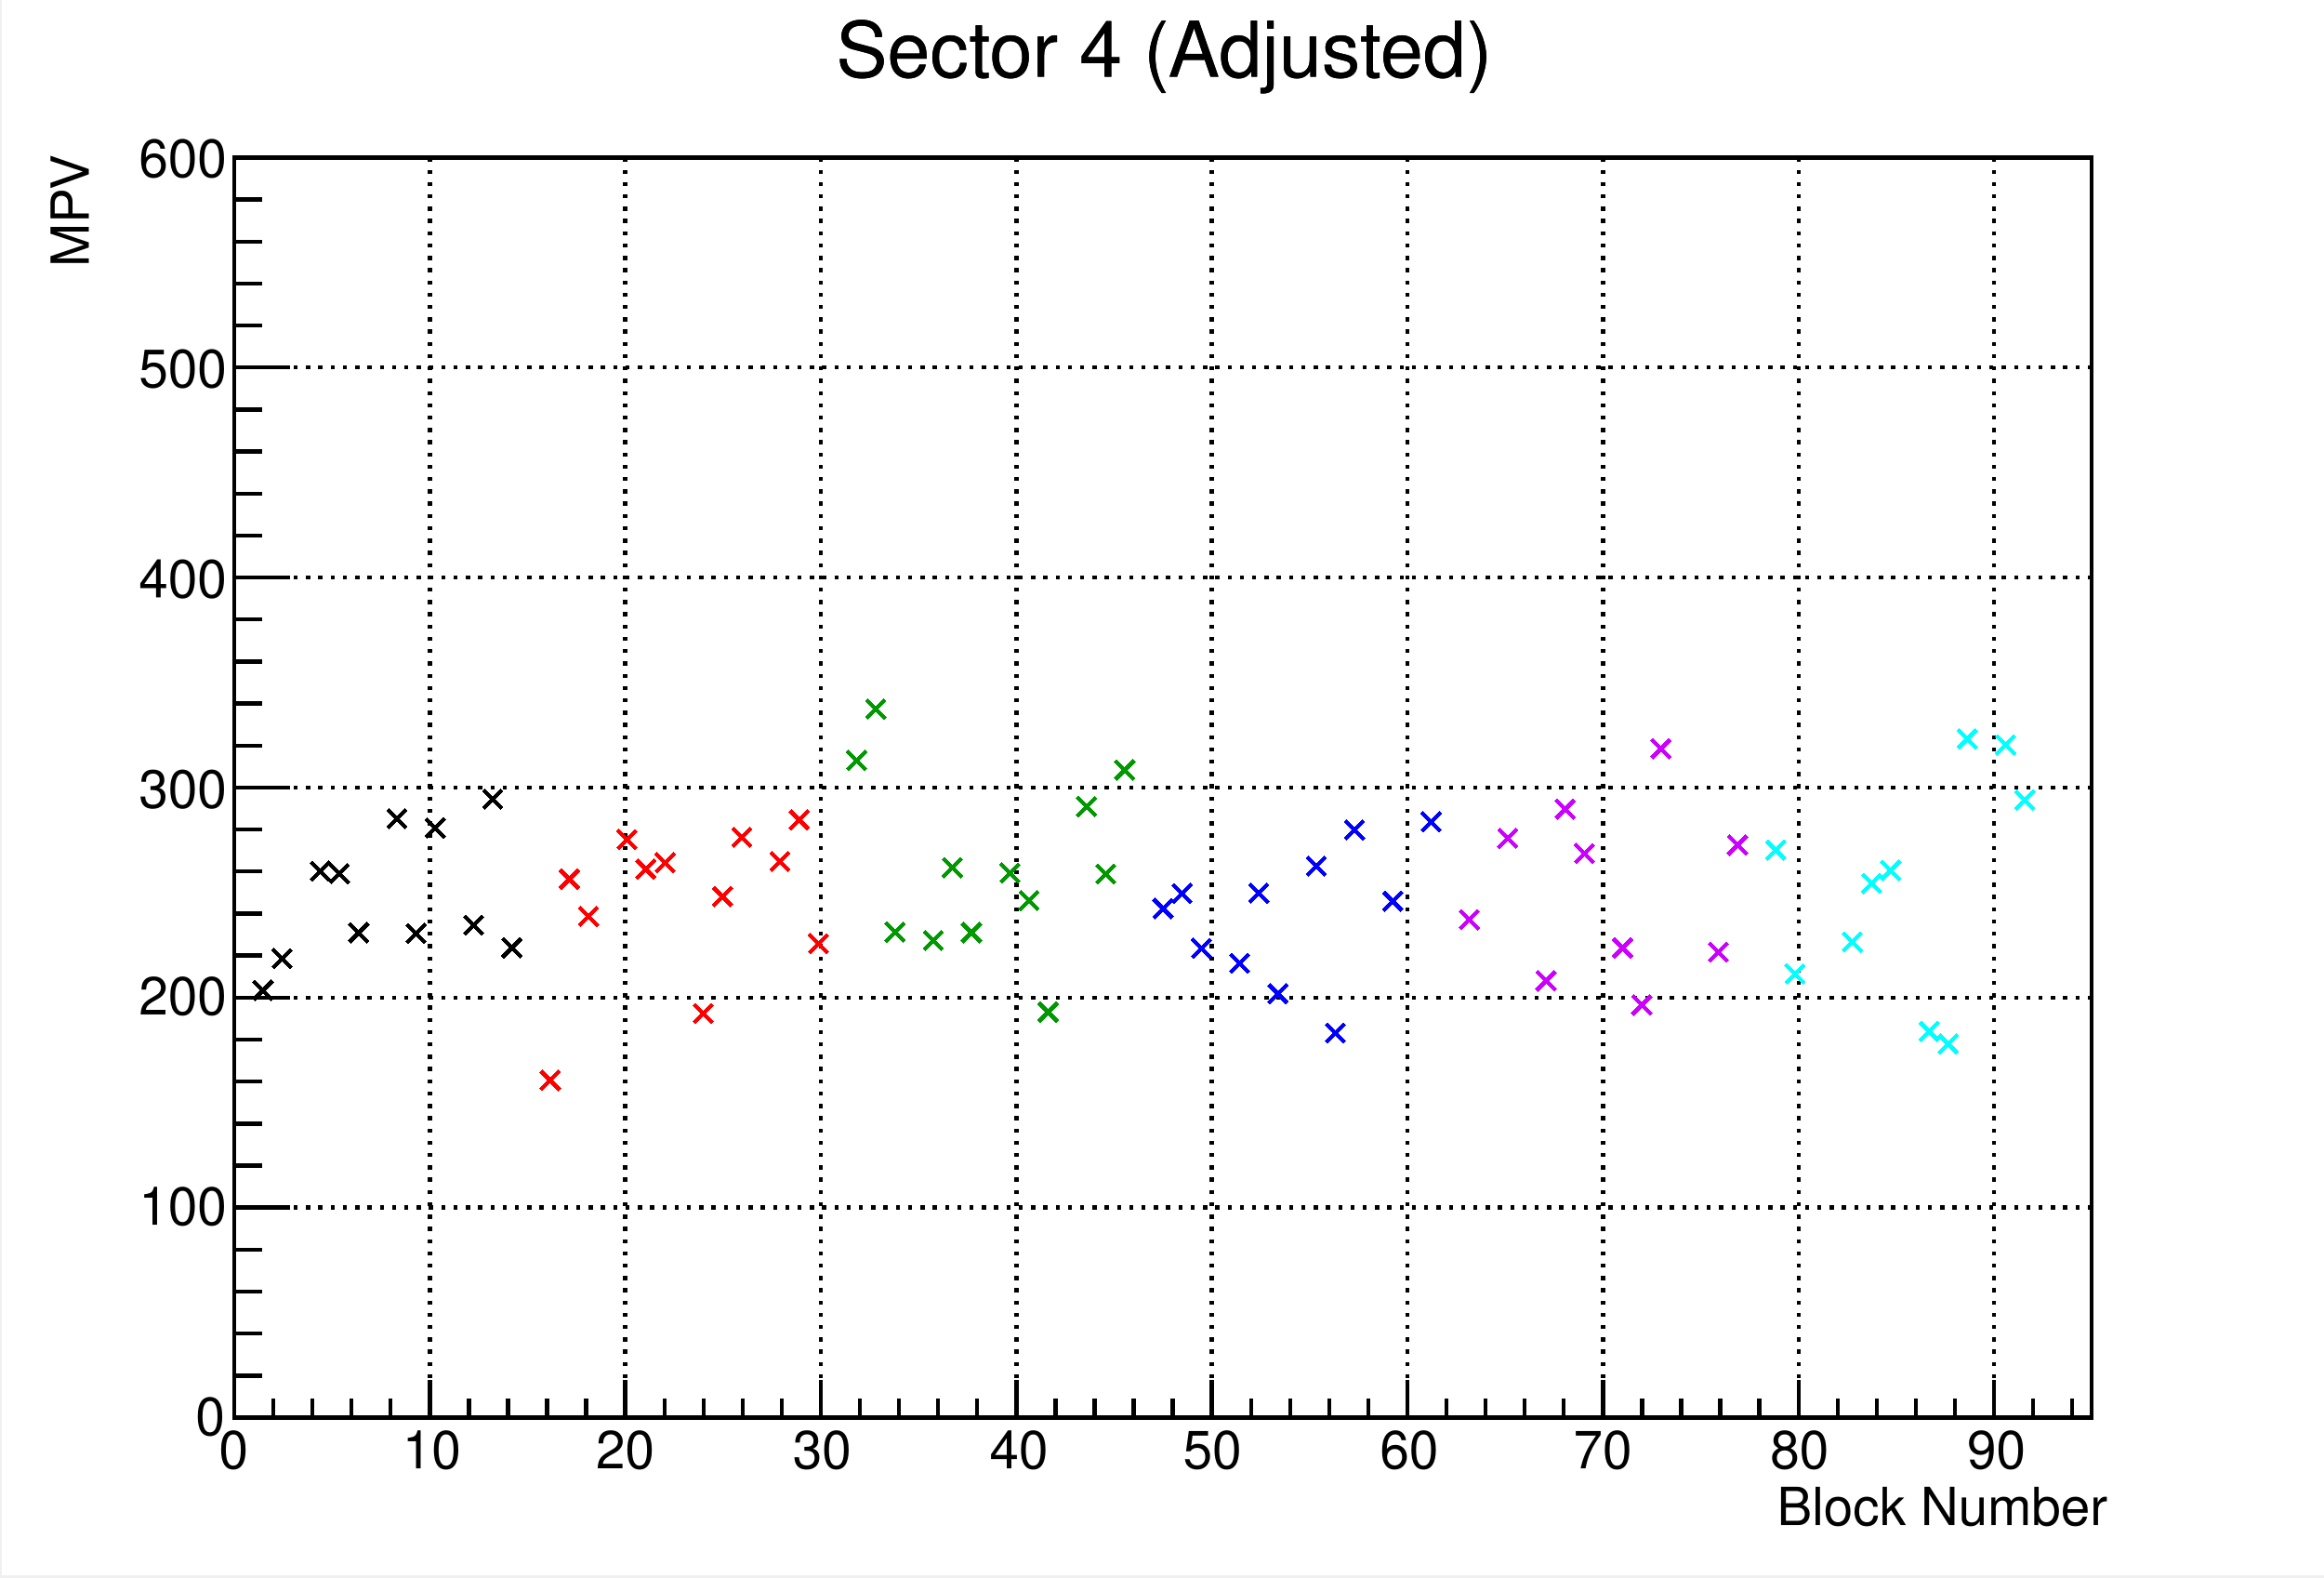
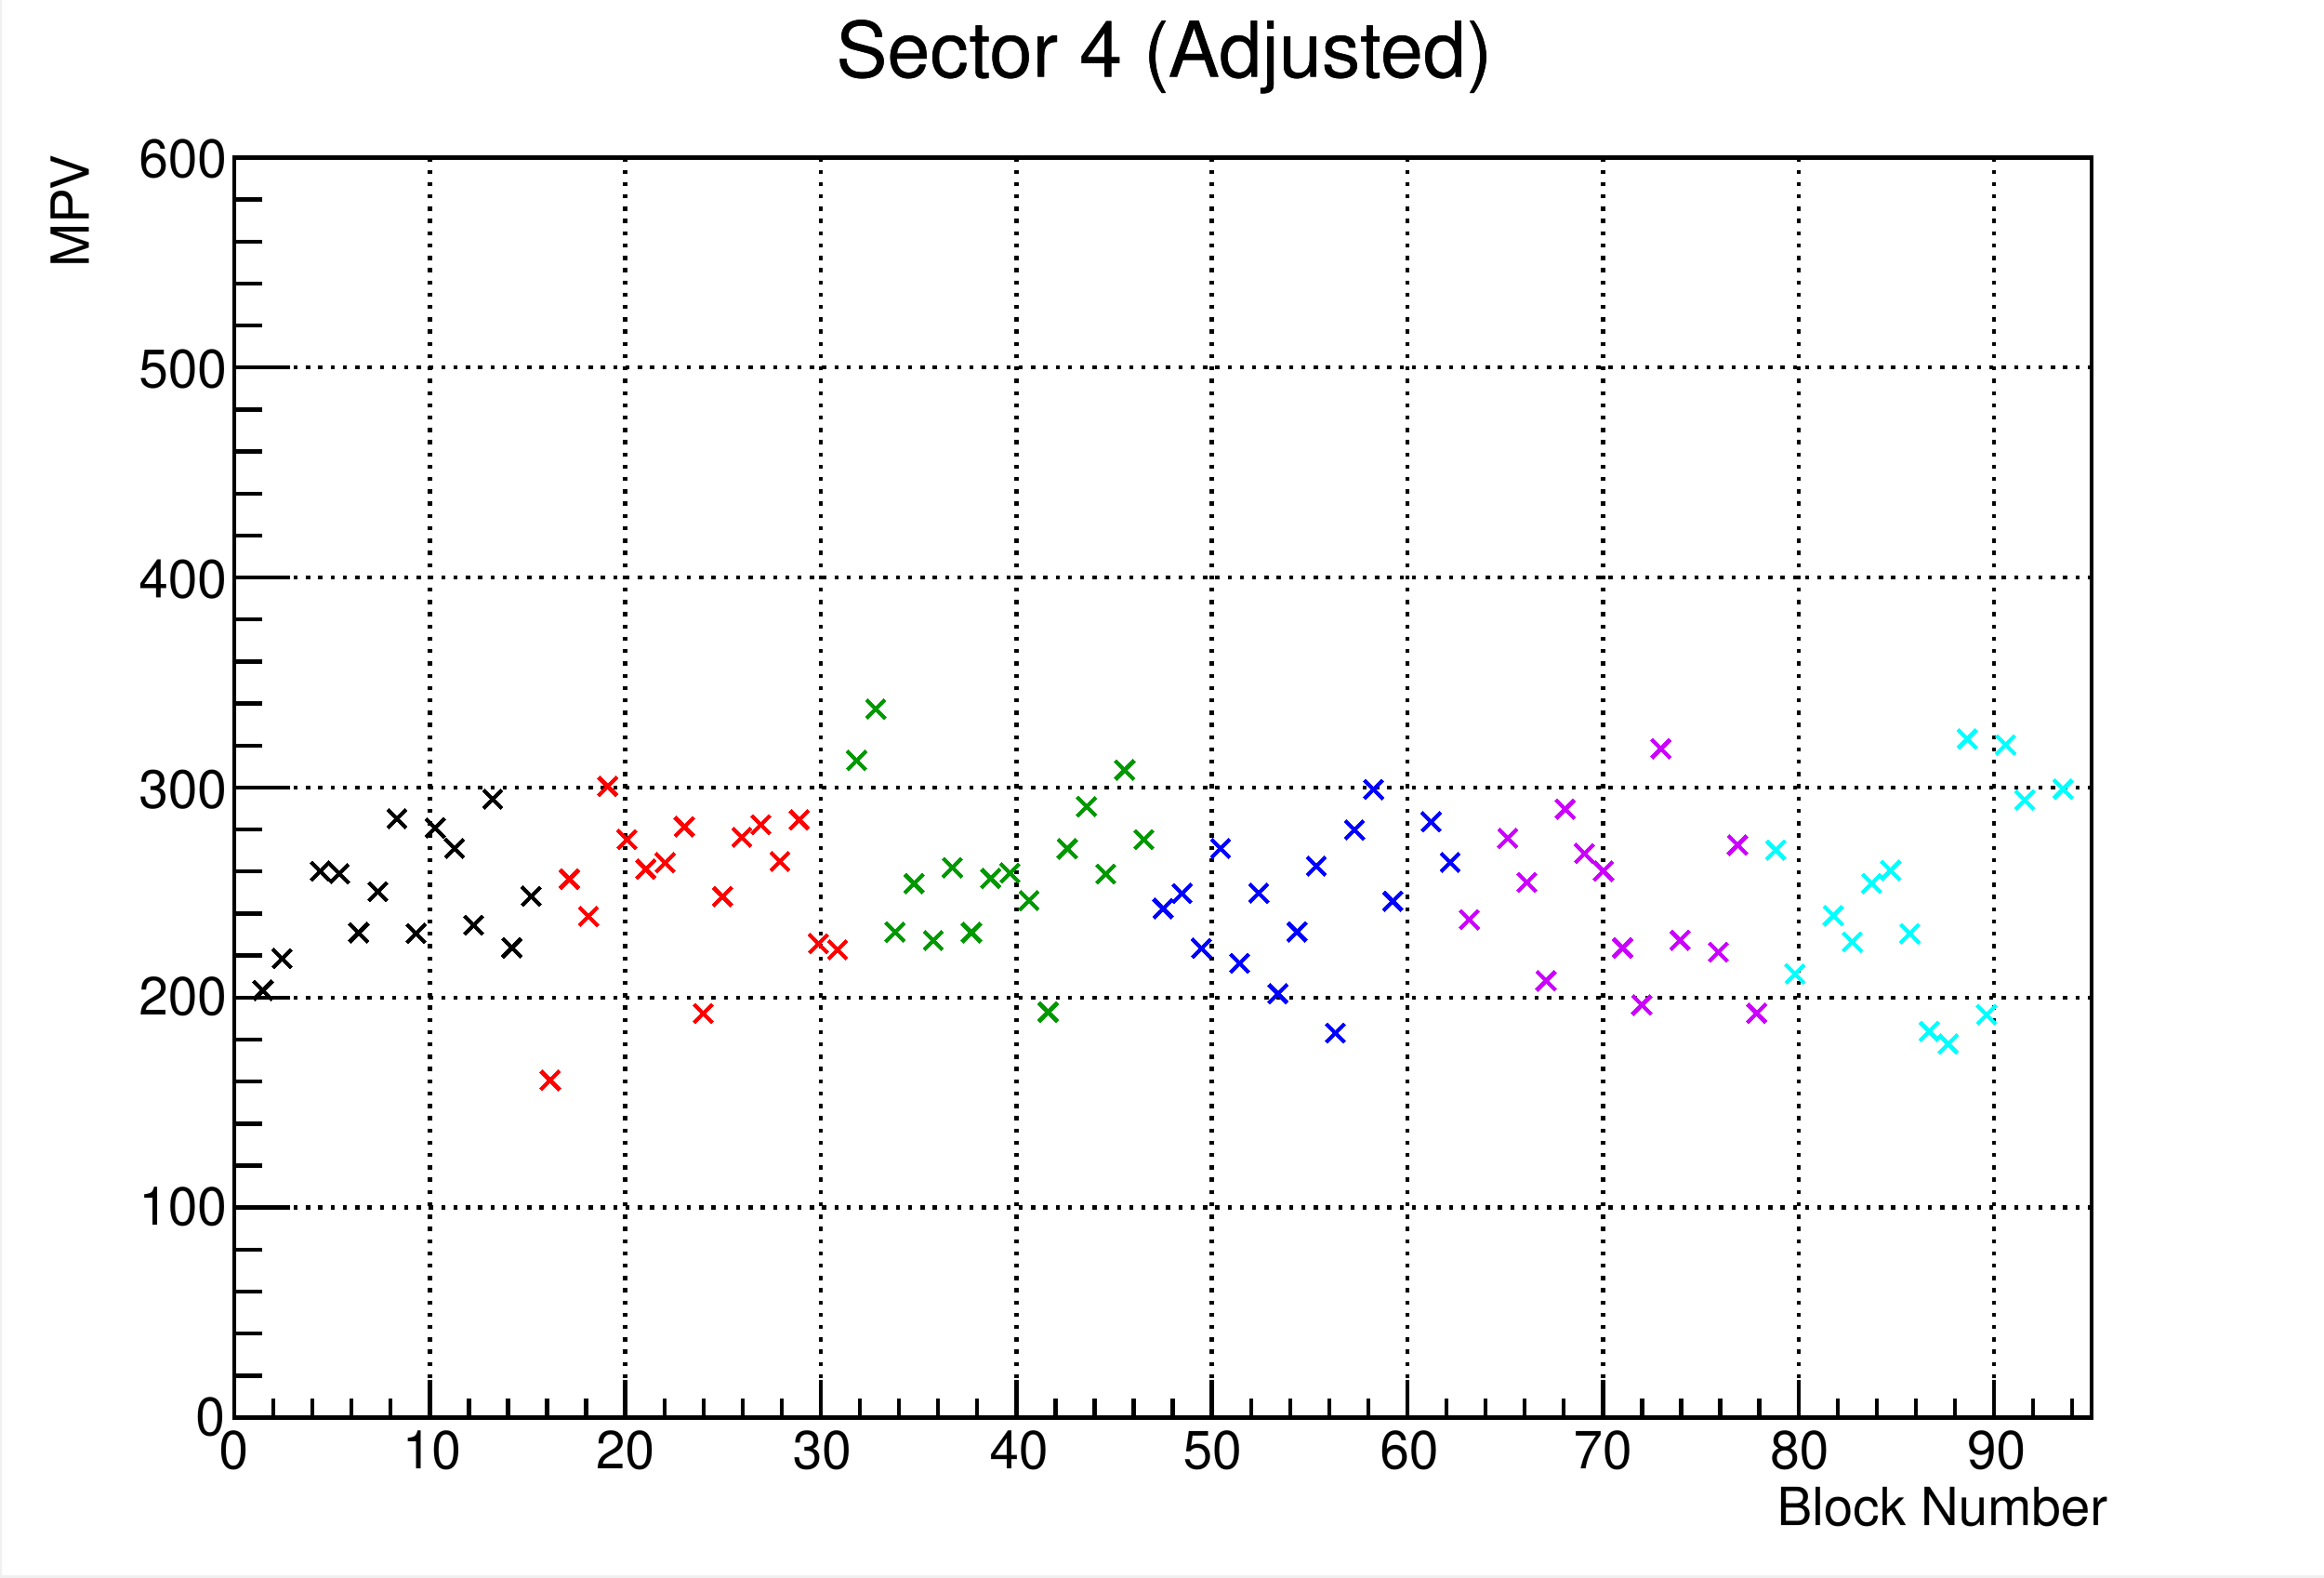
<svg xmlns="http://www.w3.org/2000/svg" width="567.429" height="384.969" viewBox="0 0 567.429 384.969" shape-rendering="crispEdges">
  <defs>
</defs>
  <rect x="0.5" y="0" width="566.929" height="384.469" fill="white" />
  <rect x="57.193" y="38.447" width="453.543" height="307.575" fill="white" />
  <rect x="57.193" y="38.447" width="453.543" height="307.575" fill="none" stroke="black" />
  <path d="M57.193,346.022h 453.543" fill="none" stroke="black" />
  <path d="M57.193,38.447v 307.575" fill="none" stroke="black" stroke-dasharray=" 1, 2" />
  <path d="M104.934,38.447v 307.575" fill="none" stroke="black" stroke-dasharray=" 1, 2" />
  <path d="M152.676,38.447v 307.575" fill="none" stroke="black" stroke-dasharray=" 1, 2" />
  <path d="M200.417,38.447v 307.575" fill="none" stroke="black" stroke-dasharray=" 1, 2" />
  <path d="M248.159,38.447v 307.575" fill="none" stroke="black" stroke-dasharray=" 1, 2" />
  <path d="M295.9,38.447v 307.575" fill="none" stroke="black" stroke-dasharray=" 1, 2" />
  <path d="M343.641,38.447v 307.575" fill="none" stroke="black" stroke-dasharray=" 1, 2" />
  <path d="M391.383,38.447v 307.575" fill="none" stroke="black" stroke-dasharray=" 1, 2" />
  <path d="M439.124,38.447v 307.575" fill="none" stroke="black" stroke-dasharray=" 1, 2" />
  <path d="M486.866,38.447v 307.575" fill="none" stroke="black" stroke-dasharray=" 1, 2" />
  <path d="M486.866,38.447v 307.575" fill="none" stroke="black" stroke-dasharray=" 1, 2" />
  <path d="M57.193,346.022v -307.575" fill="none" stroke="black" />
  <path d="M510.736,346.022h -453.543" fill="none" stroke="black" stroke-dasharray=" 1, 2" />
  <path d="M510.736,294.76h -453.543" fill="none" stroke="black" stroke-dasharray=" 1, 2" />
  <path d="M510.736,243.497h -453.543" fill="none" stroke="black" stroke-dasharray=" 1, 2" />
  <path d="M510.736,192.235h -453.543" fill="none" stroke="black" stroke-dasharray=" 1, 2" />
  <path d="M510.736,140.972h -453.543" fill="none" stroke="black" stroke-dasharray=" 1, 2" />
  <path d="M510.736,89.71h -453.543" fill="none" stroke="black" stroke-dasharray=" 1, 2" />
  <path d="M510.736,38.447h -453.543" fill="none" stroke="black" stroke-dasharray=" 1, 2" />
  <path d="M57.193,346.022h 453.543" fill="none" stroke="#000099" />
  <path d="M57.193,346.022h 453.543" fill="none" stroke="black" />
  <path d="M57.193,336.795v 9.227" fill="none" stroke="black" />
  <path d="M66.741,341.409v 4.614" fill="none" stroke="black" />
  <path d="M76.29,341.409v 4.614" fill="none" stroke="black" />
  <path d="M85.838,341.409v 4.614" fill="none" stroke="black" />
  <path d="M95.386,341.409v 4.614" fill="none" stroke="black" />
  <path d="M104.934,336.795v 9.227" fill="none" stroke="black" />
  <path d="M114.483,341.409v 4.614" fill="none" stroke="black" />
  <path d="M124.031,341.409v 4.614" fill="none" stroke="black" />
  <path d="M133.579,341.409v 4.614" fill="none" stroke="black" />
  <path d="M143.127,341.409v 4.614" fill="none" stroke="black" />
  <path d="M152.676,336.795v 9.227" fill="none" stroke="black" />
  <path d="M162.224,341.409v 4.614" fill="none" stroke="black" />
  <path d="M171.772,341.409v 4.614" fill="none" stroke="black" />
  <path d="M181.321,341.409v 4.614" fill="none" stroke="black" />
  <path d="M190.869,341.409v 4.614" fill="none" stroke="black" />
  <path d="M200.417,336.795v 9.227" fill="none" stroke="black" />
  <path d="M209.965,341.409v 4.614" fill="none" stroke="black" />
  <path d="M219.514,341.409v 4.614" fill="none" stroke="black" />
  <path d="M229.062,341.409v 4.614" fill="none" stroke="black" />
  <path d="M238.61,341.409v 4.614" fill="none" stroke="black" />
  <path d="M248.159,336.795v 9.227" fill="none" stroke="black" />
  <path d="M257.707,341.409v 4.614" fill="none" stroke="black" />
  <path d="M267.255,341.409v 4.614" fill="none" stroke="black" />
  <path d="M276.803,341.409v 4.614" fill="none" stroke="black" />
  <path d="M286.352,341.409v 4.614" fill="none" stroke="black" />
  <path d="M295.9,336.795v 9.227" fill="none" stroke="black" />
  <path d="M305.448,341.409v 4.614" fill="none" stroke="black" />
  <path d="M314.996,341.409v 4.614" fill="none" stroke="black" />
  <path d="M324.545,341.409v 4.614" fill="none" stroke="black" />
  <path d="M334.093,341.409v 4.614" fill="none" stroke="black" />
  <path d="M343.641,336.795v 9.227" fill="none" stroke="black" />
  <path d="M353.19,341.409v 4.614" fill="none" stroke="black" />
  <path d="M362.738,341.409v 4.614" fill="none" stroke="black" />
  <path d="M372.286,341.409v 4.614" fill="none" stroke="black" />
  <path d="M381.834,341.409v 4.614" fill="none" stroke="black" />
  <path d="M391.383,336.795v 9.227" fill="none" stroke="black" />
  <path d="M400.931,341.409v 4.614" fill="none" stroke="black" />
  <path d="M410.479,341.409v 4.614" fill="none" stroke="black" />
  <path d="M420.028,341.409v 4.614" fill="none" stroke="black" />
  <path d="M429.576,341.409v 4.614" fill="none" stroke="black" />
  <path d="M439.124,336.795v 9.227" fill="none" stroke="black" />
  <path d="M448.672,341.409v 4.614" fill="none" stroke="black" />
  <path d="M458.221,341.409v 4.614" fill="none" stroke="black" />
  <path d="M467.769,341.409v 4.614" fill="none" stroke="black" />
  <path d="M477.317,341.409v 4.614" fill="none" stroke="black" />
  <path d="M486.866,336.795v 9.227" fill="none" stroke="black" />
  <path d="M486.866,336.795v 9.227" fill="none" stroke="black" />
  <path d="M496.414,341.409v 4.614" fill="none" stroke="black" />
  <path d="M505.962,341.409v 4.614" fill="none" stroke="black" />
  <text xml:space="preserve" x="53.446" y="358.403" fill="black" font-size="12.845" font-family="Helvetica">0</text>
  <text xml:space="preserve" x="98.246" y="358.403" fill="black" font-size="12.845" font-family="Helvetica">10</text>
  <text xml:space="preserve" x="145.49" y="358.403" fill="black" font-size="12.845" font-family="Helvetica">20</text>
  <text xml:space="preserve" x="193.549" y="358.403" fill="black" font-size="12.845" font-family="Helvetica">30</text>
  <text xml:space="preserve" x="241.608" y="358.403" fill="black" font-size="12.845" font-family="Helvetica">40</text>
  <text xml:space="preserve" x="288.852" y="358.403" fill="black" font-size="12.845" font-family="Helvetica">50</text>
  <text xml:space="preserve" x="336.911" y="358.403" fill="black" font-size="12.845" font-family="Helvetica">60</text>
  <text xml:space="preserve" x="384.155" y="358.403" fill="black" font-size="12.845" font-family="Helvetica">70</text>
  <text xml:space="preserve" x="432.213" y="358.403" fill="black" font-size="12.845" font-family="Helvetica">80</text>
  <text xml:space="preserve" x="480.272" y="358.403" fill="black" font-size="12.845" font-family="Helvetica">90</text>
  <text xml:space="preserve" x="433.842" y="372.251" fill="black" font-size="12.845" font-family="Helvetica">Block Number</text>
  <path d="M57.193,346.022v -307.575" fill="none" stroke="black" />
  <path d="M70.799,346.022h -13.606" fill="none" stroke="black" />
  <path d="M63.996,335.77h -6.803" fill="none" stroke="black" />
  <path d="M63.996,325.517h -6.803" fill="none" stroke="black" />
  <path d="M63.996,315.265h -6.803" fill="none" stroke="black" />
  <path d="M63.996,305.012h -6.803" fill="none" stroke="black" />
  <path d="M70.799,294.76h -13.606" fill="none" stroke="black" />
  <path d="M63.996,284.507h -6.803" fill="none" stroke="black" />
  <path d="M63.996,274.255h -6.803" fill="none" stroke="black" />
  <path d="M63.996,264.002h -6.803" fill="none" stroke="black" />
  <path d="M63.996,253.75h -6.803" fill="none" stroke="black" />
  <path d="M70.799,243.497h -13.606" fill="none" stroke="black" />
  <path d="M63.996,233.245h -6.803" fill="none" stroke="black" />
  <path d="M63.996,222.992h -6.803" fill="none" stroke="black" />
  <path d="M63.996,212.74h -6.803" fill="none" stroke="black" />
  <path d="M63.996,202.487h -6.803" fill="none" stroke="black" />
  <path d="M70.799,192.235h -13.606" fill="none" stroke="black" />
  <path d="M63.996,181.982h -6.803" fill="none" stroke="black" />
  <path d="M63.996,171.73h -6.803" fill="none" stroke="black" />
  <path d="M63.996,161.477h -6.803" fill="none" stroke="black" />
  <path d="M63.996,151.225h -6.803" fill="none" stroke="black" />
  <path d="M70.799,140.972h -13.606" fill="none" stroke="black" />
  <path d="M63.996,130.72h -6.803" fill="none" stroke="black" />
  <path d="M63.996,120.467h -6.803" fill="none" stroke="black" />
  <path d="M63.996,110.215h -6.803" fill="none" stroke="black" />
  <path d="M63.996,99.962h -6.803" fill="none" stroke="black" />
  <path d="M70.799,89.71h -13.606" fill="none" stroke="black" />
  <path d="M63.996,79.457h -6.803" fill="none" stroke="black" />
  <path d="M63.996,69.204h -6.803" fill="none" stroke="black" />
  <path d="M63.996,58.952h -6.803" fill="none" stroke="black" />
  <path d="M63.996,48.699h -6.803" fill="none" stroke="black" />
  <path d="M70.799,38.447h -13.606" fill="none" stroke="black" />
  <text xml:space="preserve" x="47.744" y="350.258" fill="black" font-size="12.845" font-family="Helvetica">0</text>
  <text xml:space="preserve" x="33.897" y="298.941" fill="black" font-size="12.845" font-family="Helvetica">100</text>
  <text xml:space="preserve" x="33.897" y="247.624" fill="black" font-size="12.845" font-family="Helvetica">200</text>
  <text xml:space="preserve" x="33.897" y="197.122" fill="black" font-size="12.845" font-family="Helvetica">300</text>
  <text xml:space="preserve" x="33.897" y="145.805" fill="black" font-size="12.845" font-family="Helvetica">400</text>
  <text xml:space="preserve" x="33.897" y="94.488" fill="black" font-size="12.845" font-family="Helvetica">500</text>
  <text xml:space="preserve" x="33.897" y="43.171" fill="black" font-size="12.845" font-family="Helvetica">600</text>
  <g transform="rotate(-90,21.6784,65.1643)">
    <text xml:space="preserve" x="21.678" y="65.164" fill="black" font-size="12.845" font-family="Helvetica">MPV</text>
  </g>
  <text xml:space="preserve" x="204.138" y="18.735" fill="black" font-size="18.794" font-family="Helvetica">Sector 4 (Adjusted)</text>
  <g stroke="black" stroke-width="1" fill="none">
    <line x1="61.903" y1="239.439" x2="66.51" y2="244.046" />
    <line x1="61.903" y1="244.046" x2="66.51" y2="239.439" />
  </g>
  <g stroke="black" stroke-width="1" fill="none">
    <line x1="66.579" y1="231.655" x2="71.186" y2="236.262" />
    <line x1="66.579" y1="236.262" x2="71.186" y2="231.655" />
  </g>
  <g stroke="black" stroke-width="1" fill="none">
    <line x1="75.93" y1="210.325" x2="80.537" y2="214.932" />
    <line x1="75.93" y1="214.932" x2="80.537" y2="210.325" />
  </g>
  <g stroke="black" stroke-width="1" fill="none">
    <line x1="80.606" y1="210.958" x2="85.213" y2="215.565" />
    <line x1="80.606" y1="215.565" x2="85.213" y2="210.958" />
  </g>
  <g stroke="black" stroke-width="1" fill="none">
    <line x1="85.281" y1="225.375" x2="89.888" y2="229.983" />
    <line x1="85.281" y1="229.983" x2="89.888" y2="225.375" />
  </g>
  <g stroke="black" stroke-width="1" fill="none">
+     <line x1="89.957" y1="215.328" x2="94.564" y2="219.935" />
+     <line x1="89.957" y1="219.935" x2="94.564" y2="215.328" />
+   </g>
+   <g stroke="black" stroke-width="1" fill="none">
    <line x1="94.633" y1="197.534" x2="99.24" y2="202.141" />
    <line x1="94.633" y1="202.141" x2="99.24" y2="197.534" />
  </g>
  <g stroke="black" stroke-width="1" fill="none">
    <line x1="99.308" y1="225.542" x2="103.916" y2="230.149" />
    <line x1="99.308" y1="230.149" x2="103.916" y2="225.542" />
  </g>
  <g stroke="black" stroke-width="1" fill="none">
    <line x1="103.984" y1="199.803" x2="108.591" y2="204.41" />
    <line x1="103.984" y1="204.41" x2="108.591" y2="199.803" />
  </g>
  <g stroke="black" stroke-width="1" fill="none">
+     <line x1="108.66" y1="204.777" x2="113.267" y2="209.384" />
+     <line x1="108.66" y1="209.384" x2="113.267" y2="204.777" />
+   </g>
+   <g stroke="black" stroke-width="1" fill="none">
    <line x1="113.336" y1="223.533" x2="117.943" y2="228.14" />
    <line x1="113.336" y1="228.14" x2="117.943" y2="223.533" />
  </g>
  <g stroke="black" stroke-width="1" fill="none">
    <line x1="118.011" y1="192.778" x2="122.618" y2="197.385" />
    <line x1="118.011" y1="197.385" x2="122.618" y2="192.778" />
  </g>
  <g stroke="black" stroke-width="1" fill="none">
    <line x1="122.687" y1="229.077" x2="127.294" y2="233.685" />
    <line x1="122.687" y1="233.685" x2="127.294" y2="229.077" />
  </g>
+   <g stroke="black" stroke-width="1" fill="none">
+     <line x1="127.363" y1="216.481" x2="131.97" y2="221.088" />
+     <line x1="127.363" y1="221.088" x2="131.97" y2="216.481" />
+   </g>
  <g stroke="#ff0000" stroke-width="1" fill="none">
    <line x1="132.038" y1="261.418" x2="136.646" y2="266.025" />
    <line x1="132.038" y1="266.025" x2="136.646" y2="261.418" />
  </g>
  <g stroke="#ff0000" stroke-width="1" fill="none">
    <line x1="136.714" y1="212.305" x2="141.321" y2="216.912" />
    <line x1="136.714" y1="216.912" x2="141.321" y2="212.305" />
  </g>
  <g stroke="#ff0000" stroke-width="1" fill="none">
    <line x1="141.39" y1="221.411" x2="145.997" y2="226.018" />
    <line x1="141.39" y1="226.018" x2="145.997" y2="221.411" />
  </g>
  <g stroke="#ff0000" stroke-width="1" fill="none">
+     <line x1="146.066" y1="189.636" x2="150.673" y2="194.243" />
+     <line x1="146.066" y1="194.243" x2="150.673" y2="189.636" />
+   </g>
+   <g stroke="#ff0000" stroke-width="1" fill="none">
    <line x1="150.741" y1="202.616" x2="155.348" y2="207.224" />
    <line x1="150.741" y1="207.224" x2="155.348" y2="202.616" />
  </g>
  <g stroke="#ff0000" stroke-width="1" fill="none">
    <line x1="155.417" y1="209.869" x2="160.024" y2="214.476" />
    <line x1="155.417" y1="214.476" x2="160.024" y2="209.869" />
  </g>
  <g stroke="#ff0000" stroke-width="1" fill="none">
    <line x1="160.093" y1="208.248" x2="164.7" y2="212.856" />
    <line x1="160.093" y1="212.856" x2="164.7" y2="208.248" />
  </g>
  <g stroke="#ff0000" stroke-width="1" fill="none">
+     <line x1="164.768" y1="199.514" x2="169.376" y2="204.121" />
+     <line x1="164.768" y1="204.121" x2="169.376" y2="199.514" />
+   </g>
+   <g stroke="#ff0000" stroke-width="1" fill="none">
    <line x1="169.444" y1="245.097" x2="174.051" y2="249.704" />
    <line x1="169.444" y1="249.704" x2="174.051" y2="245.097" />
  </g>
  <g stroke="#ff0000" stroke-width="1" fill="none">
    <line x1="174.12" y1="216.586" x2="178.727" y2="221.193" />
    <line x1="174.12" y1="221.193" x2="178.727" y2="216.586" />
  </g>
  <g stroke="#ff0000" stroke-width="1" fill="none">
    <line x1="178.796" y1="202.077" x2="183.403" y2="206.684" />
    <line x1="178.796" y1="206.684" x2="183.403" y2="202.077" />
  </g>
  <g stroke="#ff0000" stroke-width="1" fill="none">
+     <line x1="183.471" y1="199.022" x2="188.078" y2="203.629" />
+     <line x1="183.471" y1="203.629" x2="188.078" y2="199.022" />
+   </g>
+   <g stroke="#ff0000" stroke-width="1" fill="none">
    <line x1="188.147" y1="207.968" x2="192.754" y2="212.575" />
    <line x1="188.147" y1="212.575" x2="192.754" y2="207.968" />
  </g>
  <g stroke="#ff0000" stroke-width="1" fill="none">
    <line x1="192.823" y1="197.839" x2="197.43" y2="202.446" />
    <line x1="192.823" y1="202.446" x2="197.43" y2="197.839" />
  </g>
  <g stroke="#ff0000" stroke-width="1" fill="none">
    <line x1="197.498" y1="228.056" x2="202.105" y2="232.663" />
    <line x1="197.498" y1="232.663" x2="202.105" y2="228.056" />
  </g>
+   <g stroke="#ff0000" stroke-width="1" fill="none">
+     <line x1="202.174" y1="229.541" x2="206.781" y2="234.148" />
+     <line x1="202.174" y1="234.148" x2="206.781" y2="229.541" />
+   </g>
  <g stroke="#009900" stroke-width="1" fill="none">
    <line x1="206.85" y1="183.311" x2="211.457" y2="187.918" />
    <line x1="206.85" y1="187.918" x2="211.457" y2="183.311" />
  </g>
  <g stroke="#009900" stroke-width="1" fill="none">
    <line x1="211.525" y1="170.809" x2="216.133" y2="175.416" />
    <line x1="211.525" y1="175.416" x2="216.133" y2="170.809" />
  </g>
  <g stroke="#009900" stroke-width="1" fill="none">
    <line x1="216.201" y1="225.231" x2="220.808" y2="229.838" />
    <line x1="216.201" y1="229.838" x2="220.808" y2="225.231" />
  </g>
  <g stroke="#009900" stroke-width="1" fill="none">
+     <line x1="220.877" y1="213.392" x2="225.484" y2="217.999" />
+     <line x1="220.877" y1="217.999" x2="225.484" y2="213.392" />
+   </g>
+   <g stroke="#009900" stroke-width="1" fill="none">
    <line x1="225.553" y1="227.283" x2="230.16" y2="231.89" />
    <line x1="225.553" y1="231.89" x2="230.16" y2="227.283" />
  </g>
  <g stroke="#009900" stroke-width="1" fill="none">
    <line x1="230.228" y1="209.512" x2="234.835" y2="214.119" />
    <line x1="230.228" y1="214.119" x2="234.835" y2="209.512" />
  </g>
  <g stroke="#009900" stroke-width="1" fill="none">
    <line x1="234.904" y1="225.349" x2="239.511" y2="229.957" />
    <line x1="234.904" y1="229.957" x2="239.511" y2="225.349" />
  </g>
  <g stroke="#009900" stroke-width="1" fill="none">
+     <line x1="239.58" y1="212.11" x2="244.187" y2="216.717" />
+     <line x1="239.58" y1="216.717" x2="244.187" y2="212.11" />
+   </g>
+   <g stroke="#009900" stroke-width="1" fill="none">
    <line x1="244.255" y1="210.792" x2="248.862" y2="215.399" />
    <line x1="244.255" y1="215.399" x2="248.862" y2="210.792" />
  </g>
  <g stroke="#009900" stroke-width="1" fill="none">
    <line x1="248.931" y1="217.554" x2="253.538" y2="222.161" />
    <line x1="248.931" y1="222.161" x2="253.538" y2="217.554" />
  </g>
  <g stroke="#009900" stroke-width="1" fill="none">
    <line x1="253.607" y1="244.766" x2="258.214" y2="249.373" />
    <line x1="253.607" y1="249.373" x2="258.214" y2="244.766" />
  </g>
  <g stroke="#009900" stroke-width="1" fill="none">
+     <line x1="258.283" y1="204.891" x2="262.89" y2="209.498" />
+     <line x1="258.283" y1="209.498" x2="262.89" y2="204.891" />
+   </g>
+   <g stroke="#009900" stroke-width="1" fill="none">
    <line x1="262.958" y1="194.581" x2="267.565" y2="199.188" />
    <line x1="262.958" y1="199.188" x2="267.565" y2="194.581" />
  </g>
  <g stroke="#009900" stroke-width="1" fill="none">
    <line x1="267.634" y1="211.049" x2="272.241" y2="215.656" />
    <line x1="267.634" y1="215.656" x2="272.241" y2="211.049" />
  </g>
  <g stroke="#009900" stroke-width="1" fill="none">
    <line x1="272.31" y1="185.669" x2="276.917" y2="190.276" />
    <line x1="272.31" y1="190.276" x2="276.917" y2="185.669" />
  </g>
+   <g stroke="#009900" stroke-width="1" fill="none">
+     <line x1="276.985" y1="202.612" x2="281.592" y2="207.22" />
+     <line x1="276.985" y1="207.22" x2="281.592" y2="202.612" />
+   </g>
  <g stroke="#0000ff" stroke-width="1" fill="none">
    <line x1="281.661" y1="219.468" x2="286.268" y2="224.075" />
    <line x1="281.661" y1="224.075" x2="286.268" y2="219.468" />
  </g>
  <g stroke="#0000ff" stroke-width="1" fill="none">
    <line x1="286.337" y1="215.798" x2="290.944" y2="220.405" />
    <line x1="286.337" y1="220.405" x2="290.944" y2="215.798" />
  </g>
  <g stroke="#0000ff" stroke-width="1" fill="none">
    <line x1="291.012" y1="229.183" x2="295.62" y2="233.79" />
    <line x1="291.012" y1="233.79" x2="295.62" y2="229.183" />
  </g>
  <g stroke="#0000ff" stroke-width="1" fill="none">
+     <line x1="295.688" y1="204.804" x2="300.295" y2="209.411" />
+     <line x1="295.688" y1="209.411" x2="300.295" y2="204.804" />
+   </g>
+   <g stroke="#0000ff" stroke-width="1" fill="none">
    <line x1="300.364" y1="232.811" x2="304.971" y2="237.418" />
    <line x1="300.364" y1="237.418" x2="304.971" y2="232.811" />
  </g>
  <g stroke="#0000ff" stroke-width="1" fill="none">
    <line x1="305.04" y1="215.756" x2="309.647" y2="220.363" />
    <line x1="305.04" y1="220.363" x2="309.647" y2="215.756" />
  </g>
  <g stroke="#0000ff" stroke-width="1" fill="none">
    <line x1="309.715" y1="240.25" x2="314.322" y2="244.857" />
    <line x1="309.715" y1="244.857" x2="314.322" y2="240.25" />
  </g>
  <g stroke="#0000ff" stroke-width="1" fill="none">
+     <line x1="314.391" y1="225.182" x2="318.998" y2="229.789" />
+     <line x1="314.391" y1="229.789" x2="318.998" y2="225.182" />
+   </g>
+   <g stroke="#0000ff" stroke-width="1" fill="none">
    <line x1="319.067" y1="209.098" x2="323.674" y2="213.705" />
    <line x1="319.067" y1="213.705" x2="323.674" y2="209.098" />
  </g>
  <g stroke="#0000ff" stroke-width="1" fill="none">
    <line x1="323.742" y1="249.861" x2="328.349" y2="254.469" />
    <line x1="323.742" y1="254.469" x2="328.349" y2="249.861" />
  </g>
  <g stroke="#0000ff" stroke-width="1" fill="none">
    <line x1="328.418" y1="200.326" x2="333.025" y2="204.933" />
    <line x1="328.418" y1="204.933" x2="333.025" y2="200.326" />
  </g>
  <g stroke="#0000ff" stroke-width="1" fill="none">
+     <line x1="333.094" y1="190.417" x2="337.701" y2="195.024" />
+     <line x1="333.094" y1="195.024" x2="337.701" y2="190.417" />
+   </g>
+   <g stroke="#0000ff" stroke-width="1" fill="none">
    <line x1="337.769" y1="217.708" x2="342.377" y2="222.315" />
    <line x1="337.769" y1="222.315" x2="342.377" y2="217.708" />
  </g>
  <g stroke="#0000ff" stroke-width="1" fill="none">
    <line x1="347.121" y1="198.29" x2="351.728" y2="202.897" />
    <line x1="347.121" y1="202.897" x2="351.728" y2="198.29" />
  </g>
+   <g stroke="#0000ff" stroke-width="1" fill="none">
+     <line x1="351.797" y1="208.23" x2="356.404" y2="212.838" />
+     <line x1="351.797" y1="212.838" x2="356.404" y2="208.23" />
+   </g>
  <g stroke="#cc00ff" stroke-width="1" fill="none">
    <line x1="356.472" y1="222.204" x2="361.079" y2="226.811" />
    <line x1="356.472" y1="226.811" x2="361.079" y2="222.204" />
  </g>
  <g stroke="#cc00ff" stroke-width="1" fill="none">
    <line x1="365.824" y1="202.339" x2="370.431" y2="206.946" />
    <line x1="365.824" y1="206.946" x2="370.431" y2="202.339" />
  </g>
  <g stroke="#cc00ff" stroke-width="1" fill="none">
+     <line x1="370.499" y1="213.059" x2="375.107" y2="217.666" />
+     <line x1="370.499" y1="217.666" x2="375.107" y2="213.059" />
+   </g>
+   <g stroke="#cc00ff" stroke-width="1" fill="none">
    <line x1="375.175" y1="237.115" x2="379.782" y2="241.722" />
    <line x1="375.175" y1="241.722" x2="379.782" y2="237.115" />
  </g>
  <g stroke="#cc00ff" stroke-width="1" fill="none">
    <line x1="379.851" y1="195.211" x2="384.458" y2="199.818" />
    <line x1="379.851" y1="199.818" x2="384.458" y2="195.211" />
  </g>
  <g stroke="#cc00ff" stroke-width="1" fill="none">
    <line x1="384.526" y1="206.041" x2="389.134" y2="210.648" />
    <line x1="384.526" y1="210.648" x2="389.134" y2="206.041" />
  </g>
  <g stroke="#cc00ff" stroke-width="1" fill="none">
+     <line x1="389.202" y1="210.355" x2="393.809" y2="214.962" />
+     <line x1="389.202" y1="214.962" x2="393.809" y2="210.355" />
+   </g>
+   <g stroke="#cc00ff" stroke-width="1" fill="none">
    <line x1="393.878" y1="229.103" x2="398.485" y2="233.711" />
    <line x1="393.878" y1="233.711" x2="398.485" y2="229.103" />
  </g>
  <g stroke="#cc00ff" stroke-width="1" fill="none">
    <line x1="398.554" y1="243.041" x2="403.161" y2="247.649" />
    <line x1="398.554" y1="247.649" x2="403.161" y2="243.041" />
  </g>
  <g stroke="#cc00ff" stroke-width="1" fill="none">
    <line x1="403.229" y1="180.46" x2="407.836" y2="185.067" />
    <line x1="403.229" y1="185.067" x2="407.836" y2="180.46" />
  </g>
  <g stroke="#cc00ff" stroke-width="1" fill="none">
+     <line x1="407.905" y1="227.228" x2="412.512" y2="231.835" />
+     <line x1="407.905" y1="231.835" x2="412.512" y2="227.228" />
+   </g>
+   <g stroke="#cc00ff" stroke-width="1" fill="none">
    <line x1="417.256" y1="230.132" x2="421.864" y2="234.739" />
    <line x1="417.256" y1="234.739" x2="421.864" y2="230.132" />
  </g>
  <g stroke="#cc00ff" stroke-width="1" fill="none">
    <line x1="421.932" y1="204.011" x2="426.539" y2="208.618" />
    <line x1="421.932" y1="208.618" x2="426.539" y2="204.011" />
  </g>
+   <g stroke="#cc00ff" stroke-width="1" fill="none">
+     <line x1="426.608" y1="245.041" x2="431.215" y2="249.648" />
+     <line x1="426.608" y1="249.648" x2="431.215" y2="245.041" />
+   </g>
  <g stroke="#00ffff" stroke-width="1" fill="none">
    <line x1="431.284" y1="205.224" x2="435.891" y2="209.831" />
    <line x1="431.284" y1="209.831" x2="435.891" y2="205.224" />
  </g>
  <g stroke="#00ffff" stroke-width="1" fill="none">
    <line x1="435.959" y1="235.385" x2="440.566" y2="239.992" />
    <line x1="435.959" y1="239.992" x2="440.566" y2="235.385" />
  </g>
  <g stroke="#00ffff" stroke-width="1" fill="none">
+     <line x1="445.311" y1="221.228" x2="449.918" y2="225.835" />
+     <line x1="445.311" y1="225.835" x2="449.918" y2="221.228" />
+   </g>
+   <g stroke="#00ffff" stroke-width="1" fill="none">
    <line x1="449.986" y1="227.647" x2="454.593" y2="232.254" />
    <line x1="449.986" y1="232.254" x2="454.593" y2="227.647" />
  </g>
  <g stroke="#00ffff" stroke-width="1" fill="none">
    <line x1="454.662" y1="213.328" x2="459.269" y2="217.935" />
    <line x1="454.662" y1="217.935" x2="459.269" y2="213.328" />
  </g>
  <g stroke="#00ffff" stroke-width="1" fill="none">
    <line x1="459.338" y1="210.184" x2="463.945" y2="214.792" />
    <line x1="459.338" y1="214.792" x2="463.945" y2="210.184" />
  </g>
  <g stroke="#00ffff" stroke-width="1" fill="none">
+     <line x1="464.013" y1="225.641" x2="468.621" y2="230.248" />
+     <line x1="464.013" y1="230.248" x2="468.621" y2="225.641" />
+   </g>
+   <g stroke="#00ffff" stroke-width="1" fill="none">
    <line x1="468.689" y1="249.451" x2="473.296" y2="254.058" />
    <line x1="468.689" y1="254.058" x2="473.296" y2="249.451" />
  </g>
  <g stroke="#00ffff" stroke-width="1" fill="none">
    <line x1="473.365" y1="252.533" x2="477.972" y2="257.14" />
    <line x1="473.365" y1="257.14" x2="477.972" y2="252.533" />
  </g>
  <g stroke="#00ffff" stroke-width="1" fill="none">
    <line x1="478.041" y1="178.087" x2="482.648" y2="182.694" />
    <line x1="478.041" y1="182.694" x2="482.648" y2="178.087" />
  </g>
  <g stroke="#00ffff" stroke-width="1" fill="none">
+     <line x1="482.716" y1="245.369" x2="487.323" y2="249.976" />
+     <line x1="482.716" y1="249.976" x2="487.323" y2="245.369" />
+   </g>
+   <g stroke="#00ffff" stroke-width="1" fill="none">
    <line x1="487.392" y1="179.569" x2="491.999" y2="184.176" />
    <line x1="487.392" y1="184.176" x2="491.999" y2="179.569" />
  </g>
  <g stroke="#00ffff" stroke-width="1" fill="none">
    <line x1="492.068" y1="192.959" x2="496.675" y2="197.566" />
    <line x1="492.068" y1="197.566" x2="496.675" y2="192.959" />
+   </g>
+   <g stroke="#00ffff" stroke-width="1" fill="none">
+     <line x1="501.419" y1="190.335" x2="506.026" y2="194.942" />
+     <line x1="501.419" y1="194.942" x2="506.026" y2="190.335" />
  </g>
  <path d="M57.193,346.022h 453.543" fill="none" stroke="black" />
  <path d="M57.193,336.795v 9.227" fill="none" stroke="black" />
  <path d="M66.741,341.409v 4.614" fill="none" stroke="black" />
  <path d="M76.29,341.409v 4.614" fill="none" stroke="black" />
  <path d="M85.838,341.409v 4.614" fill="none" stroke="black" />
  <path d="M95.386,341.409v 4.614" fill="none" stroke="black" />
  <path d="M104.934,336.795v 9.227" fill="none" stroke="black" />
  <path d="M114.483,341.409v 4.614" fill="none" stroke="black" />
  <path d="M124.031,341.409v 4.614" fill="none" stroke="black" />
  <path d="M133.579,341.409v 4.614" fill="none" stroke="black" />
  <path d="M143.127,341.409v 4.614" fill="none" stroke="black" />
  <path d="M152.676,336.795v 9.227" fill="none" stroke="black" />
  <path d="M162.224,341.409v 4.614" fill="none" stroke="black" />
  <path d="M171.772,341.409v 4.614" fill="none" stroke="black" />
  <path d="M181.321,341.409v 4.614" fill="none" stroke="black" />
  <path d="M190.869,341.409v 4.614" fill="none" stroke="black" />
  <path d="M200.417,336.795v 9.227" fill="none" stroke="black" />
  <path d="M209.965,341.409v 4.614" fill="none" stroke="black" />
  <path d="M219.514,341.409v 4.614" fill="none" stroke="black" />
  <path d="M229.062,341.409v 4.614" fill="none" stroke="black" />
  <path d="M238.61,341.409v 4.614" fill="none" stroke="black" />
  <path d="M248.159,336.795v 9.227" fill="none" stroke="black" />
  <path d="M257.707,341.409v 4.614" fill="none" stroke="black" />
  <path d="M267.255,341.409v 4.614" fill="none" stroke="black" />
  <path d="M276.803,341.409v 4.614" fill="none" stroke="black" />
  <path d="M286.352,341.409v 4.614" fill="none" stroke="black" />
  <path d="M295.9,336.795v 9.227" fill="none" stroke="black" />
  <path d="M305.448,341.409v 4.614" fill="none" stroke="black" />
  <path d="M314.996,341.409v 4.614" fill="none" stroke="black" />
  <path d="M324.545,341.409v 4.614" fill="none" stroke="black" />
  <path d="M334.093,341.409v 4.614" fill="none" stroke="black" />
  <path d="M343.641,336.795v 9.227" fill="none" stroke="black" />
  <path d="M353.19,341.409v 4.614" fill="none" stroke="black" />
  <path d="M362.738,341.409v 4.614" fill="none" stroke="black" />
  <path d="M372.286,341.409v 4.614" fill="none" stroke="black" />
  <path d="M381.834,341.409v 4.614" fill="none" stroke="black" />
  <path d="M391.383,336.795v 9.227" fill="none" stroke="black" />
  <path d="M400.931,341.409v 4.614" fill="none" stroke="black" />
  <path d="M410.479,341.409v 4.614" fill="none" stroke="black" />
  <path d="M420.028,341.409v 4.614" fill="none" stroke="black" />
  <path d="M429.576,341.409v 4.614" fill="none" stroke="black" />
  <path d="M439.124,336.795v 9.227" fill="none" stroke="black" />
  <path d="M448.672,341.409v 4.614" fill="none" stroke="black" />
  <path d="M458.221,341.409v 4.614" fill="none" stroke="black" />
  <path d="M467.769,341.409v 4.614" fill="none" stroke="black" />
  <path d="M477.317,341.409v 4.614" fill="none" stroke="black" />
  <path d="M486.866,336.795v 9.227" fill="none" stroke="black" />
  <path d="M486.866,336.795v 9.227" fill="none" stroke="black" />
  <path d="M496.414,341.409v 4.614" fill="none" stroke="black" />
  <path d="M505.962,341.409v 4.614" fill="none" stroke="black" />
  <path d="M57.193,346.022v -307.575" fill="none" stroke="black" />
  <path d="M70.799,346.022h -13.606" fill="none" stroke="black" />
  <path d="M63.996,335.77h -6.803" fill="none" stroke="black" />
  <path d="M63.996,325.517h -6.803" fill="none" stroke="black" />
  <path d="M63.996,315.265h -6.803" fill="none" stroke="black" />
  <path d="M63.996,305.012h -6.803" fill="none" stroke="black" />
  <path d="M70.799,294.76h -13.606" fill="none" stroke="black" />
  <path d="M63.996,284.507h -6.803" fill="none" stroke="black" />
  <path d="M63.996,274.255h -6.803" fill="none" stroke="black" />
  <path d="M63.996,264.002h -6.803" fill="none" stroke="black" />
  <path d="M63.996,253.75h -6.803" fill="none" stroke="black" />
  <path d="M70.799,243.497h -13.606" fill="none" stroke="black" />
  <path d="M63.996,233.245h -6.803" fill="none" stroke="black" />
  <path d="M63.996,222.992h -6.803" fill="none" stroke="black" />
  <path d="M63.996,212.74h -6.803" fill="none" stroke="black" />
  <path d="M63.996,202.487h -6.803" fill="none" stroke="black" />
  <path d="M70.799,192.235h -13.606" fill="none" stroke="black" />
  <path d="M63.996,181.982h -6.803" fill="none" stroke="black" />
  <path d="M63.996,171.73h -6.803" fill="none" stroke="black" />
  <path d="M63.996,161.477h -6.803" fill="none" stroke="black" />
  <path d="M63.996,151.225h -6.803" fill="none" stroke="black" />
  <path d="M70.799,140.972h -13.606" fill="none" stroke="black" />
  <path d="M63.996,130.72h -6.803" fill="none" stroke="black" />
  <path d="M63.996,120.467h -6.803" fill="none" stroke="black" />
  <path d="M63.996,110.215h -6.803" fill="none" stroke="black" />
  <path d="M63.996,99.962h -6.803" fill="none" stroke="black" />
  <path d="M70.799,89.71h -13.606" fill="none" stroke="black" />
  <path d="M63.996,79.457h -6.803" fill="none" stroke="black" />
  <path d="M63.996,69.204h -6.803" fill="none" stroke="black" />
  <path d="M63.996,58.952h -6.803" fill="none" stroke="black" />
  <path d="M63.996,48.699h -6.803" fill="none" stroke="black" />
  <path d="M70.799,38.447h -13.606" fill="none" stroke="black" />
  <text xml:space="preserve" x="204.138" y="18.735" fill="black" font-size="18.794" font-family="Helvetica">Sector 4 (Adjusted)</text>
</svg>
